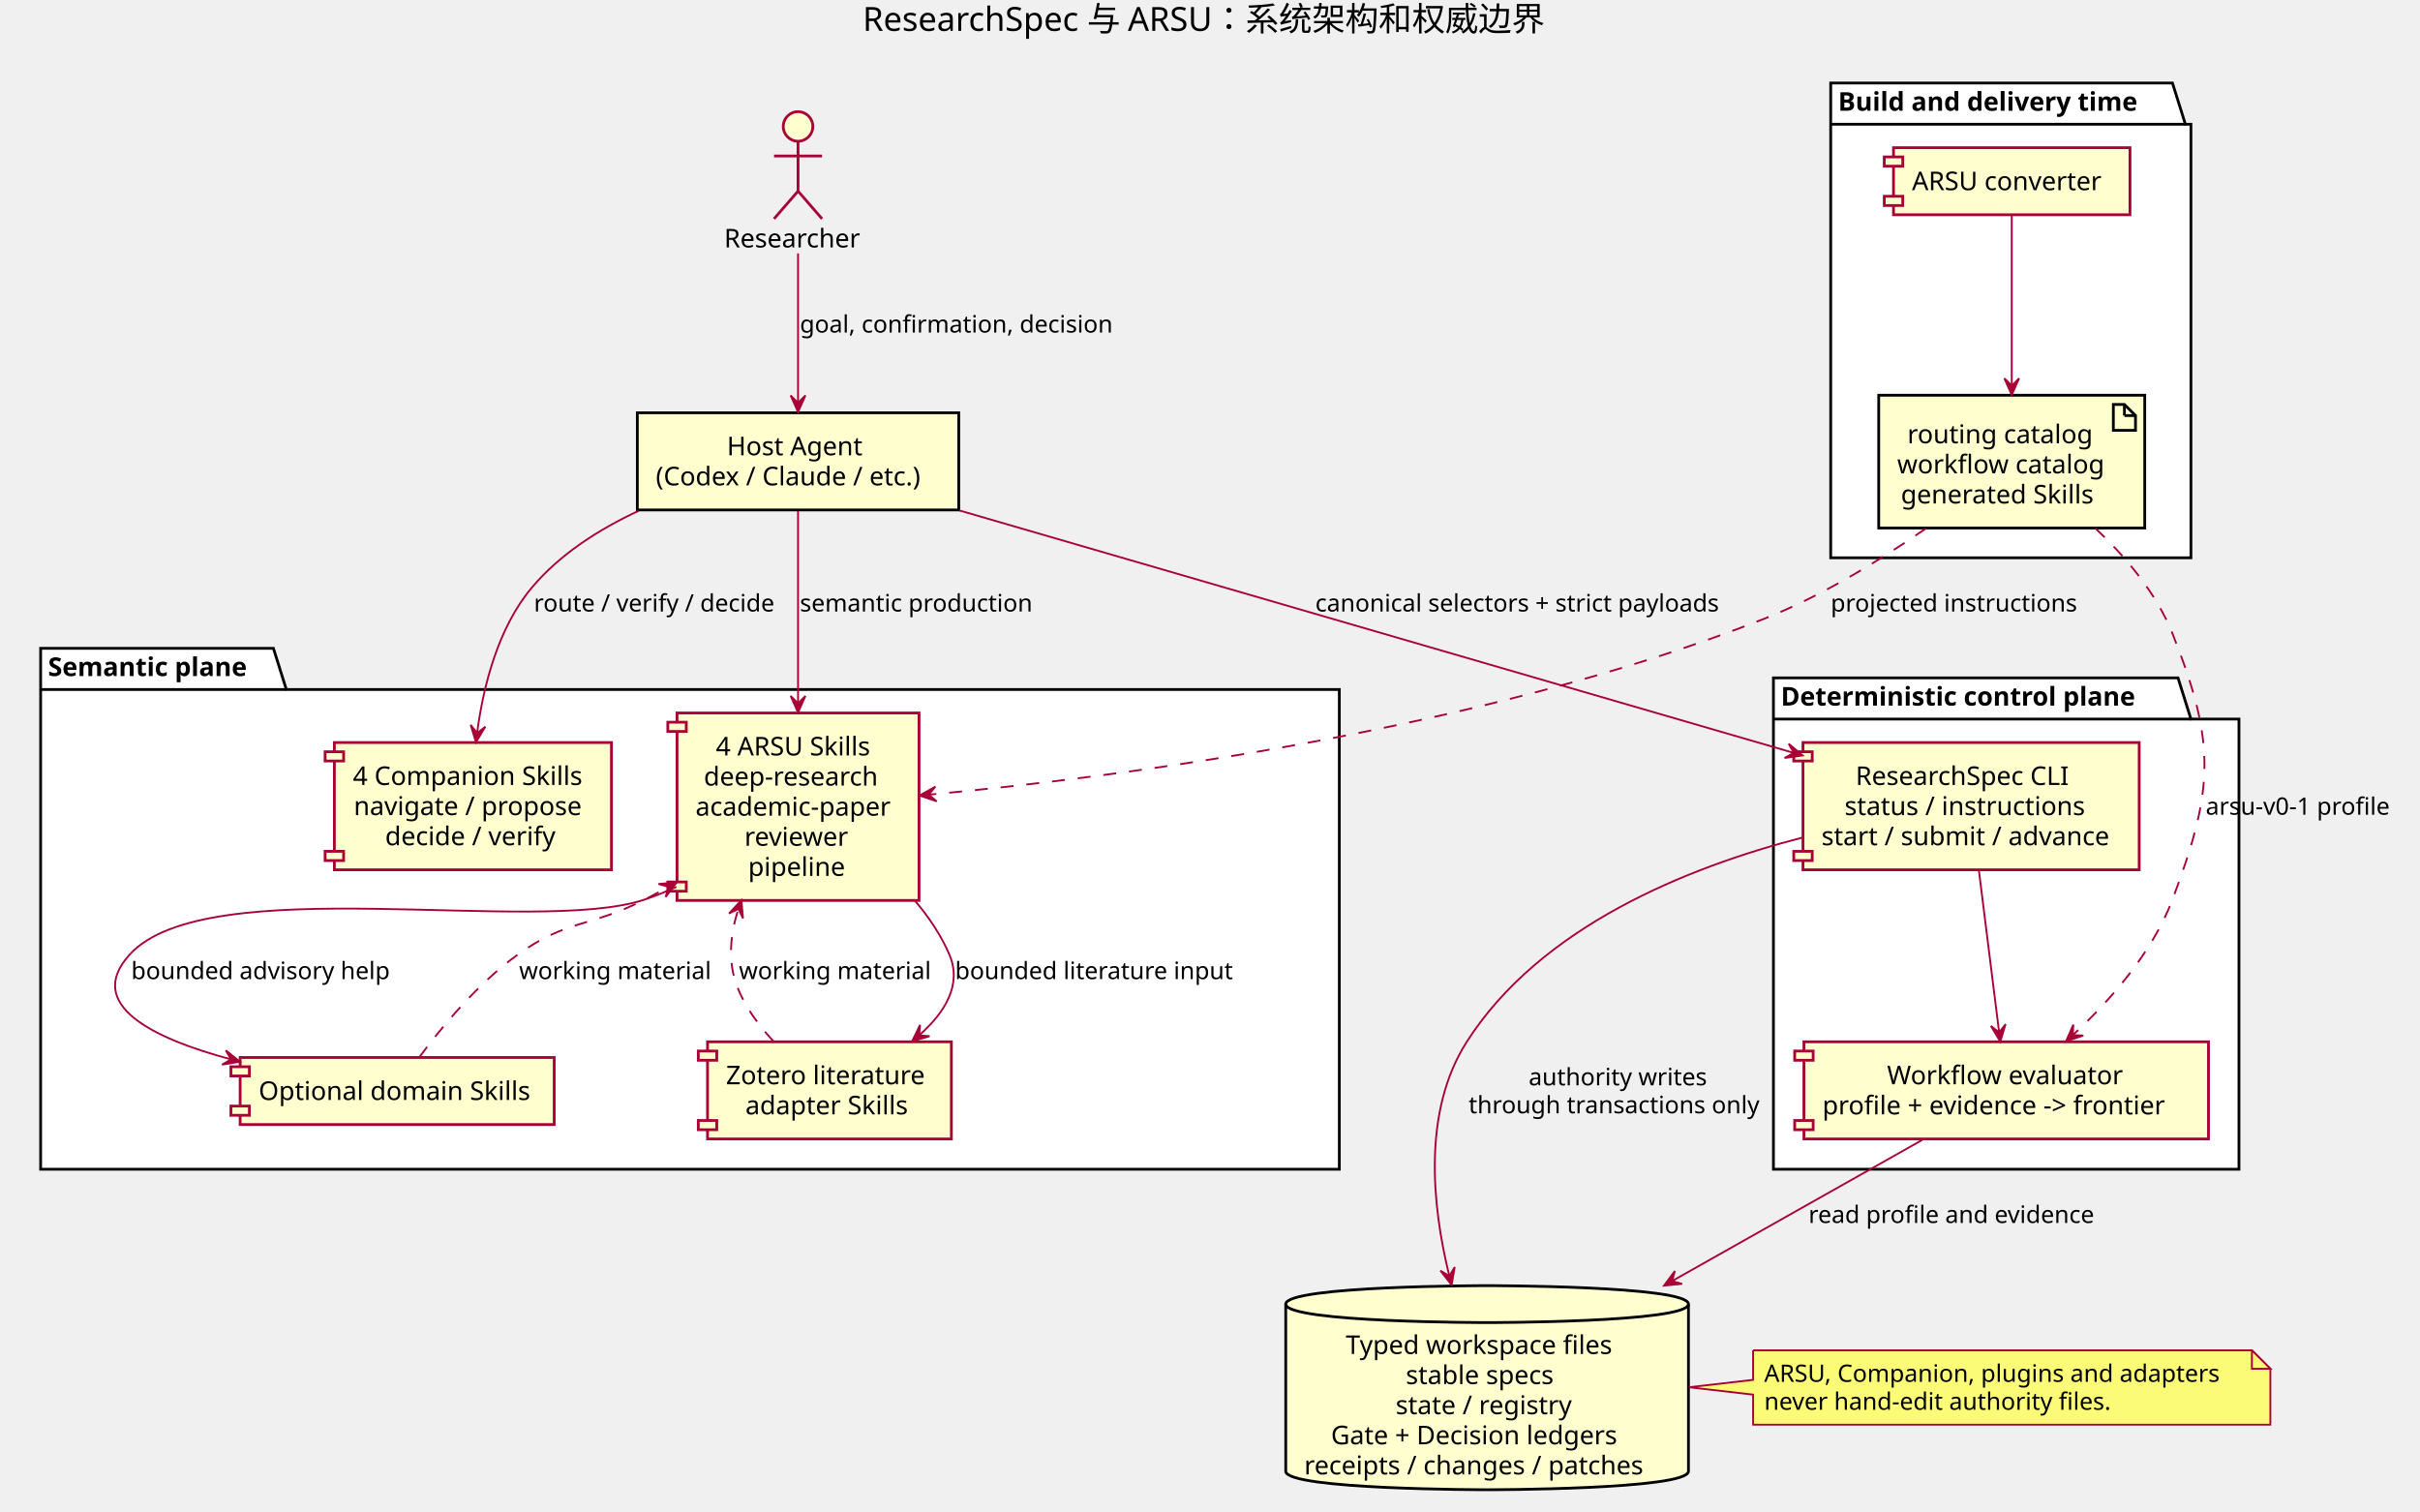
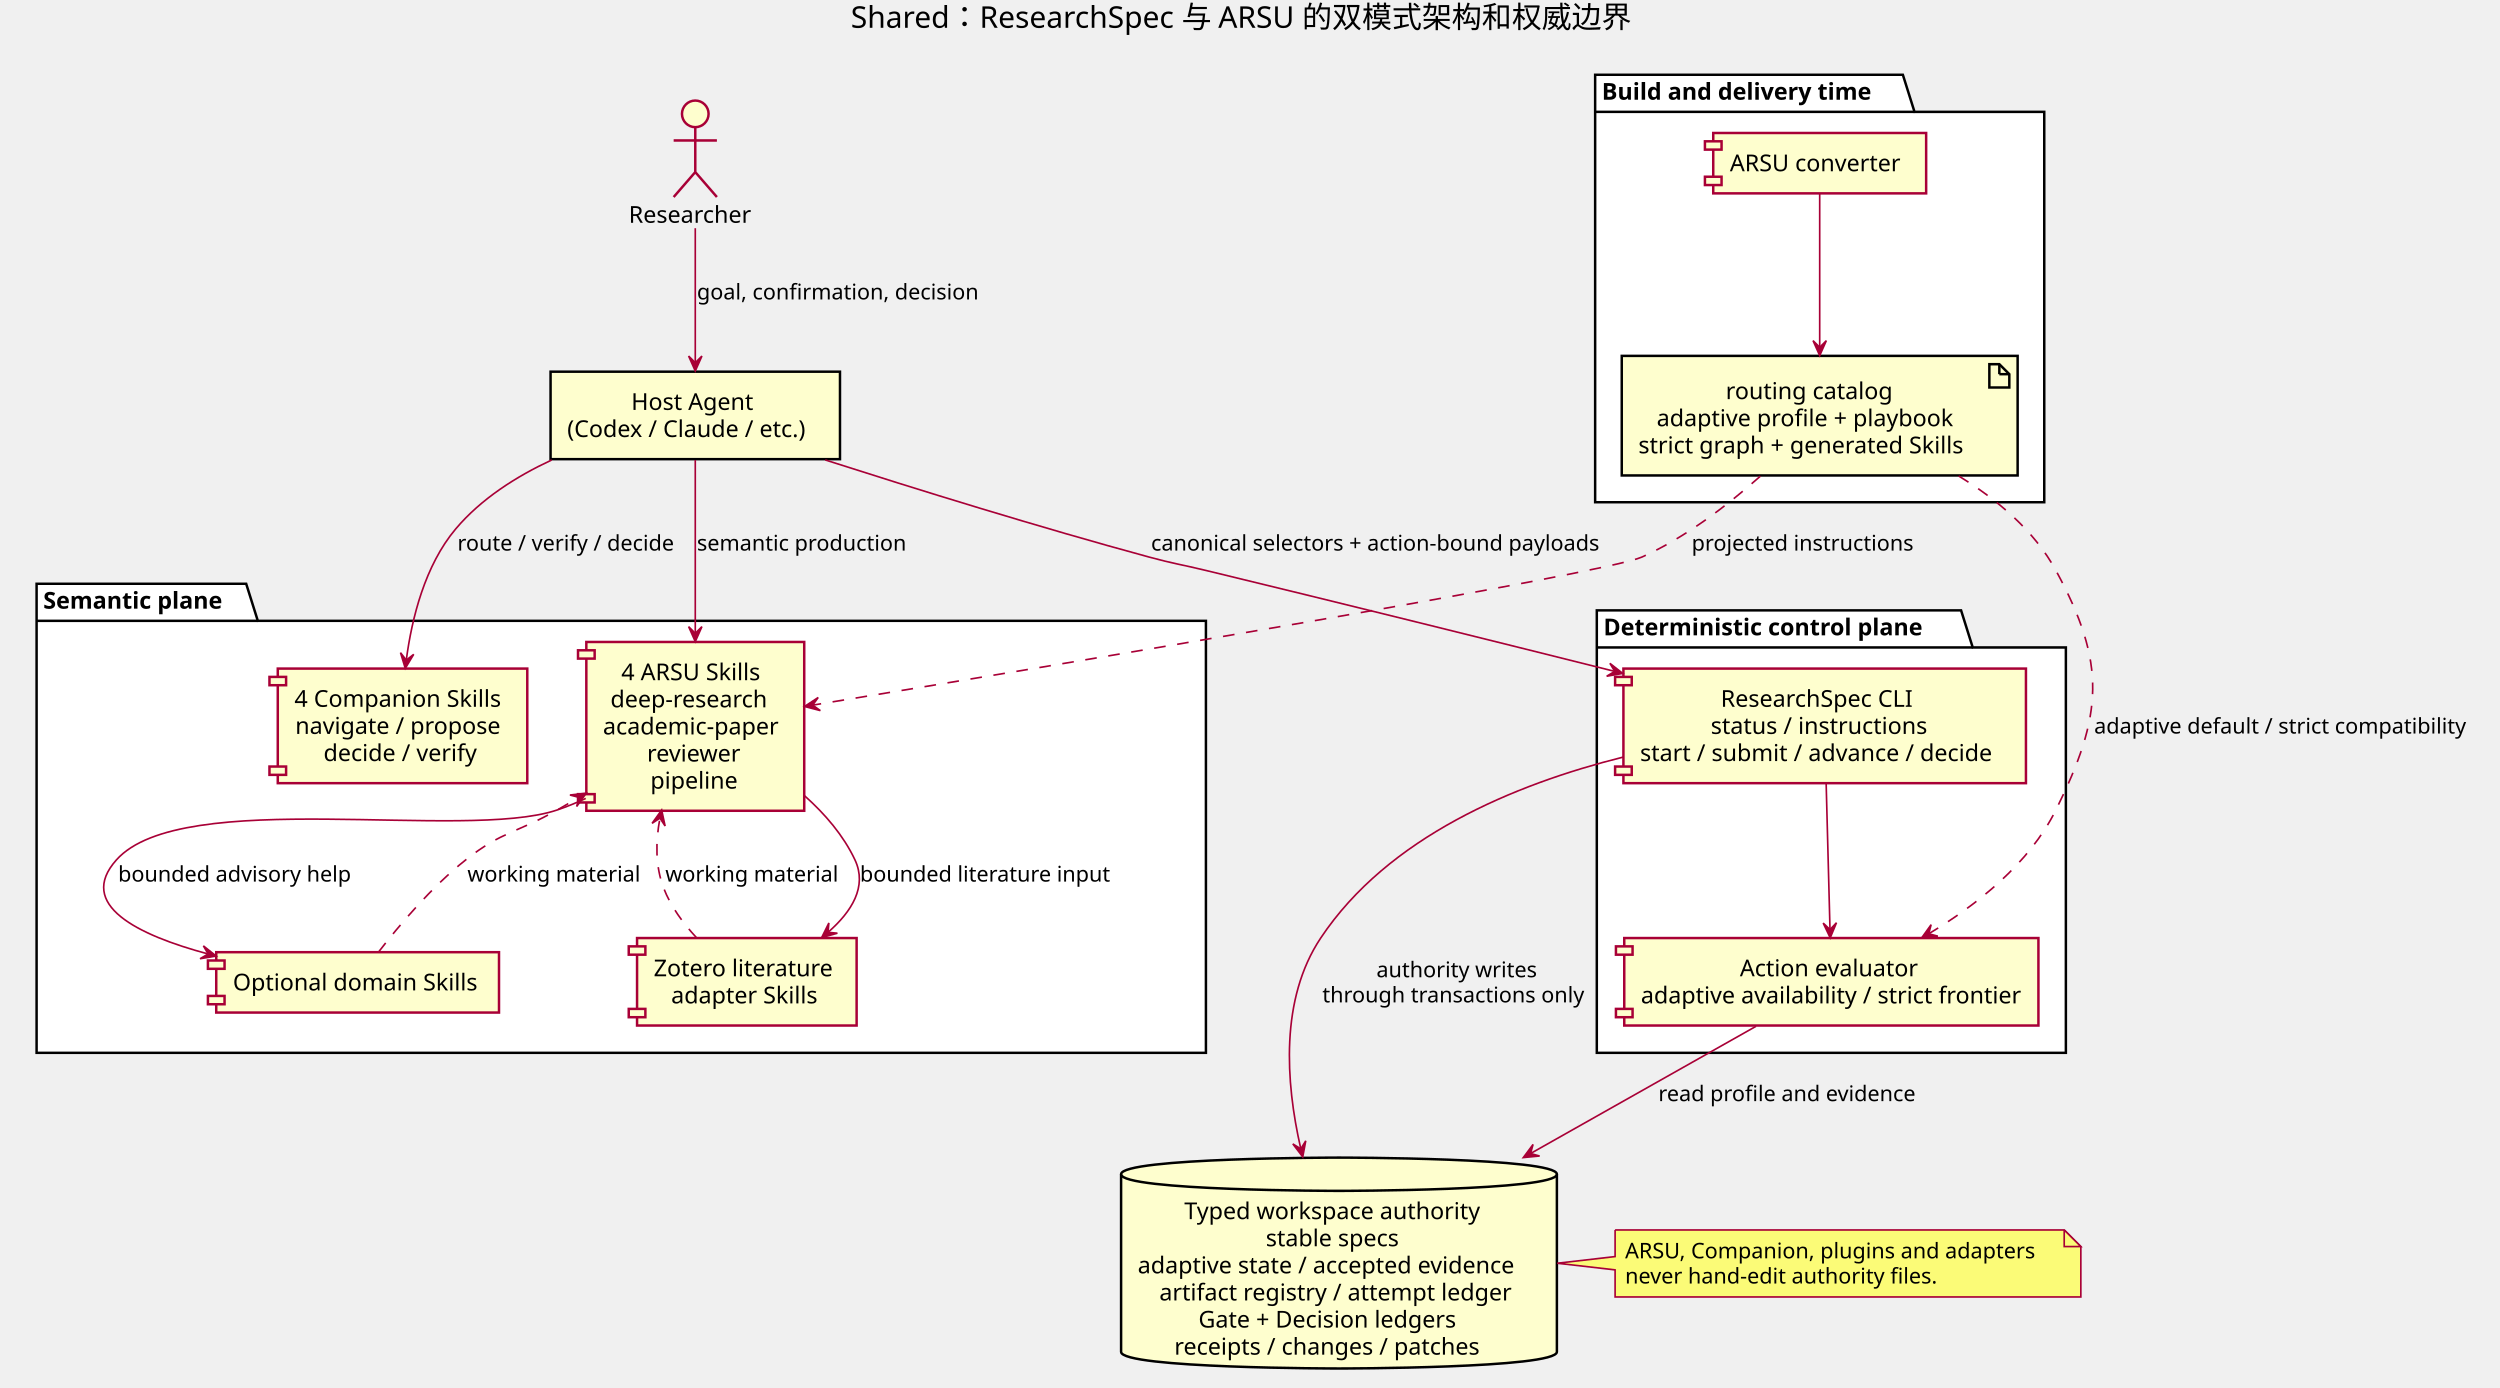
- <svg xmlns="http://www.w3.org/2000/svg" contentScriptType="application/ecmascript" contentStyleType="text/css" height="818px" preserveAspectRatio="none" style="width:1310px;height:818px;" version="1.1" viewBox="0 0 1310 818" width="1310px" zoomAndPan="magnify">
+ <svg xmlns="http://www.w3.org/2000/svg" contentScriptType="application/ecmascript" contentStyleType="text/css" height="834px" preserveAspectRatio="none" style="width:1503px;height:834px;" version="1.1" viewBox="0 0 1503 834" width="1503px" zoomAndPan="magnify">
  <defs />
  <g>
-     <text fill="#000000" font-family="sans-serif" font-size="18" lengthAdjust="spacingAndGlyphs" textLength="383" x="467" y="16.708">ResearchSpec 与 ARSU：系统架构和权威边界</text>
+     <text fill="#000000" font-family="sans-serif" font-size="18" lengthAdjust="spacingAndGlyphs" textLength="487" x="511.5" y="16.708">Shared：ResearchSpec 与 ARSU 的双模式架构和权威边界</text>
    <polygon fill="#FFFFFF" points="22,350.953,148,350.953,155,373.25,725,373.25,725,632.953,22,632.953,22,350.953" style="stroke: #000000; stroke-width: 1.5;" />
    <line style="stroke: #000000; stroke-width: 1.5;" x1="22" x2="155" y1="373.25" y2="373.25" />
    <text fill="#000000" font-family="sans-serif" font-size="14" font-weight="bold" lengthAdjust="spacingAndGlyphs" textLength="120" x="26" y="365.948">Semantic plane</text>
-     <polygon fill="#FFFFFF" points="960,366.953,1179,366.953,1186,389.25,1212,389.25,1212,632.953,960,632.953,960,366.953" style="stroke: #000000; stroke-width: 1.5;" />
+     <polygon fill="#FFFFFF" points="960,366.953,1179,366.953,1186,389.25,1242,389.25,1242,632.953,960,632.953,960,366.953" style="stroke: #000000; stroke-width: 1.5;" />
    <line style="stroke: #000000; stroke-width: 1.5;" x1="960" x2="1186" y1="389.25" y2="389.25" />
    <text fill="#000000" font-family="sans-serif" font-size="14" font-weight="bold" lengthAdjust="spacingAndGlyphs" textLength="213" x="964" y="381.948">Deterministic control plane</text>
-     <polygon fill="#FFFFFF" points="991,44.953,1176,44.953,1183,67.25,1186,67.25,1186,301.953,991,301.953,991,44.953" style="stroke: #000000; stroke-width: 1.5;" />
-     <line style="stroke: #000000; stroke-width: 1.5;" x1="991" x2="1183" y1="67.25" y2="67.25" />
-     <text fill="#000000" font-family="sans-serif" font-size="14" font-weight="bold" lengthAdjust="spacingAndGlyphs" textLength="179" x="995" y="59.948">Build and delivery time</text>
-     <rect fill="#FEFECE" height="101.484" style="stroke: #A80036; stroke-width: 1.5;" width="131" x="366.5" y="385.953" />
-     <rect fill="#FEFECE" height="5" style="stroke: #A80036; stroke-width: 1.5;" width="10" x="361.5" y="390.953" />
-     <rect fill="#FEFECE" height="5" style="stroke: #A80036; stroke-width: 1.5;" width="10" x="361.5" y="477.438" />
-     <text fill="#000000" font-family="sans-serif" font-size="14" lengthAdjust="spacingAndGlyphs" textLength="89" x="387.5" y="408.948">4 ARSU Skills</text>
-     <text fill="#000000" font-family="sans-serif" font-size="14" lengthAdjust="spacingAndGlyphs" textLength="102" x="381" y="425.245">deep-research</text>
-     <text fill="#000000" font-family="sans-serif" font-size="14" lengthAdjust="spacingAndGlyphs" textLength="111" x="376.5" y="441.542">academic-paper</text>
-     <text fill="#000000" font-family="sans-serif" font-size="14" lengthAdjust="spacingAndGlyphs" textLength="58" x="403" y="457.839">reviewer</text>
-     <text fill="#000000" font-family="sans-serif" font-size="14" lengthAdjust="spacingAndGlyphs" textLength="54" x="405" y="474.136">pipeline</text>
-     <rect fill="#FEFECE" height="68.891" style="stroke: #A80036; stroke-width: 1.5;" width="150" x="181" y="401.953" />
-     <rect fill="#FEFECE" height="5" style="stroke: #A80036; stroke-width: 1.5;" width="10" x="176" y="406.953" />
-     <rect fill="#FEFECE" height="5" style="stroke: #A80036; stroke-width: 1.5;" width="10" x="176" y="460.844" />
-     <text fill="#000000" font-family="sans-serif" font-size="14" lengthAdjust="spacingAndGlyphs" textLength="130" x="191" y="424.948">4 Companion Skills</text>
-     <text fill="#000000" font-family="sans-serif" font-size="14" lengthAdjust="spacingAndGlyphs" textLength="129" x="191.5" y="441.245">navigate / propose</text>
-     <text fill="#000000" font-family="sans-serif" font-size="14" lengthAdjust="spacingAndGlyphs" textLength="95" x="208.5" y="457.542">decide / verify</text>
+     <polygon fill="#FFFFFF" points="959,44.953,1144,44.953,1151,67.25,1229,67.25,1229,301.953,959,301.953,959,44.953" style="stroke: #000000; stroke-width: 1.5;" />
+     <line style="stroke: #000000; stroke-width: 1.5;" x1="959" x2="1151" y1="67.25" y2="67.25" />
+     <text fill="#000000" font-family="sans-serif" font-size="14" font-weight="bold" lengthAdjust="spacingAndGlyphs" textLength="179" x="963" y="59.948">Build and delivery time</text>
+     <rect fill="#FEFECE" height="101.484" style="stroke: #A80036; stroke-width: 1.5;" width="131" x="352.5" y="385.953" />
+     <rect fill="#FEFECE" height="5" style="stroke: #A80036; stroke-width: 1.5;" width="10" x="347.5" y="390.953" />
+     <rect fill="#FEFECE" height="5" style="stroke: #A80036; stroke-width: 1.5;" width="10" x="347.5" y="477.438" />
+     <text fill="#000000" font-family="sans-serif" font-size="14" lengthAdjust="spacingAndGlyphs" textLength="89" x="373.5" y="408.948">4 ARSU Skills</text>
+     <text fill="#000000" font-family="sans-serif" font-size="14" lengthAdjust="spacingAndGlyphs" textLength="102" x="367" y="425.245">deep-research</text>
+     <text fill="#000000" font-family="sans-serif" font-size="14" lengthAdjust="spacingAndGlyphs" textLength="111" x="362.5" y="441.542">academic-paper</text>
+     <text fill="#000000" font-family="sans-serif" font-size="14" lengthAdjust="spacingAndGlyphs" textLength="58" x="389" y="457.839">reviewer</text>
+     <text fill="#000000" font-family="sans-serif" font-size="14" lengthAdjust="spacingAndGlyphs" textLength="54" x="391" y="474.136">pipeline</text>
+     <rect fill="#FEFECE" height="68.891" style="stroke: #A80036; stroke-width: 1.5;" width="150" x="167" y="401.953" />
+     <rect fill="#FEFECE" height="5" style="stroke: #A80036; stroke-width: 1.5;" width="10" x="162" y="406.953" />
+     <rect fill="#FEFECE" height="5" style="stroke: #A80036; stroke-width: 1.5;" width="10" x="162" y="460.844" />
+     <text fill="#000000" font-family="sans-serif" font-size="14" lengthAdjust="spacingAndGlyphs" textLength="130" x="177" y="424.948">4 Companion Skills</text>
+     <text fill="#000000" font-family="sans-serif" font-size="14" lengthAdjust="spacingAndGlyphs" textLength="129" x="177.5" y="441.245">navigate / propose</text>
+     <text fill="#000000" font-family="sans-serif" font-size="14" lengthAdjust="spacingAndGlyphs" textLength="95" x="194.5" y="457.542">decide / verify</text>
    <rect fill="#FEFECE" height="36.297" style="stroke: #A80036; stroke-width: 1.5;" width="170" x="130" y="572.453" />
    <rect fill="#FEFECE" height="5" style="stroke: #A80036; stroke-width: 1.5;" width="10" x="125" y="577.453" />
    <rect fill="#FEFECE" height="5" style="stroke: #A80036; stroke-width: 1.5;" width="10" x="125" y="598.75" />
    <text fill="#000000" font-family="sans-serif" font-size="14" lengthAdjust="spacingAndGlyphs" textLength="150" x="140" y="595.448">Optional domain Skills</text>
    <rect fill="#FEFECE" height="52.594" style="stroke: #A80036; stroke-width: 1.5;" width="132" x="383" y="563.953" />
    <rect fill="#FEFECE" height="5" style="stroke: #A80036; stroke-width: 1.5;" width="10" x="378" y="568.953" />
    <rect fill="#FEFECE" height="5" style="stroke: #A80036; stroke-width: 1.5;" width="10" x="378" y="606.547" />
    <text fill="#000000" font-family="sans-serif" font-size="14" lengthAdjust="spacingAndGlyphs" textLength="112" x="393" y="586.948">Zotero literature</text>
    <text fill="#000000" font-family="sans-serif" font-size="14" lengthAdjust="spacingAndGlyphs" textLength="91" x="403.5" y="603.245">adapter Skills</text>
-     <rect fill="#FEFECE" height="68.891" style="stroke: #A80036; stroke-width: 1.5;" width="182" x="976" y="401.953" />
+     <rect fill="#FEFECE" height="68.891" style="stroke: #A80036; stroke-width: 1.5;" width="242" x="976" y="401.953" />
    <rect fill="#FEFECE" height="5" style="stroke: #A80036; stroke-width: 1.5;" width="10" x="971" y="406.953" />
    <rect fill="#FEFECE" height="5" style="stroke: #A80036; stroke-width: 1.5;" width="10" x="971" y="460.844" />
-     <text fill="#000000" font-family="sans-serif" font-size="14" lengthAdjust="spacingAndGlyphs" textLength="125" x="1004.5" y="424.948">ResearchSpec CLI</text>
-     <text fill="#000000" font-family="sans-serif" font-size="14" lengthAdjust="spacingAndGlyphs" textLength="137" x="998.5" y="441.245">status / instructions</text>
-     <text fill="#000000" font-family="sans-serif" font-size="14" lengthAdjust="spacingAndGlyphs" textLength="162" x="986" y="457.542">start / submit / advance</text>
-     <rect fill="#FEFECE" height="52.594" style="stroke: #A80036; stroke-width: 1.5;" width="219" x="976.5" y="563.953" />
+     <text fill="#000000" font-family="sans-serif" font-size="14" lengthAdjust="spacingAndGlyphs" textLength="125" x="1034.5" y="424.948">ResearchSpec CLI</text>
+     <text fill="#000000" font-family="sans-serif" font-size="14" lengthAdjust="spacingAndGlyphs" textLength="137" x="1028.5" y="441.245">status / instructions</text>
+     <text fill="#000000" font-family="sans-serif" font-size="14" lengthAdjust="spacingAndGlyphs" textLength="222" x="986" y="457.542">start / submit / advance / decide</text>
+     <rect fill="#FEFECE" height="52.594" style="stroke: #A80036; stroke-width: 1.5;" width="249" x="976.5" y="563.953" />
    <rect fill="#FEFECE" height="5" style="stroke: #A80036; stroke-width: 1.5;" width="10" x="971.5" y="568.953" />
    <rect fill="#FEFECE" height="5" style="stroke: #A80036; stroke-width: 1.5;" width="10" x="971.5" y="606.547" />
-     <text fill="#000000" font-family="sans-serif" font-size="14" lengthAdjust="spacingAndGlyphs" textLength="129" x="1021.5" y="586.948">Workflow evaluator</text>
-     <text fill="#000000" font-family="sans-serif" font-size="14" lengthAdjust="spacingAndGlyphs" textLength="199" x="986.5" y="603.245">profile + evidence -&gt; frontier</text>
-     <rect fill="#FEFECE" height="36.297" style="stroke: #A80036; stroke-width: 1.5;" width="128" x="1025" y="79.953" />
-     <rect fill="#FEFECE" height="5" style="stroke: #A80036; stroke-width: 1.5;" width="10" x="1020" y="84.953" />
-     <rect fill="#FEFECE" height="5" style="stroke: #A80036; stroke-width: 1.5;" width="10" x="1020" y="106.25" />
-     <text fill="#000000" font-family="sans-serif" font-size="14" lengthAdjust="spacingAndGlyphs" textLength="108" x="1035" y="102.948">ARSU converter</text>
-     <rect fill="#FEFECE" height="71.891" style="stroke: #000000; stroke-width: 1.5;" width="144" x="1017" y="213.953" />
-     <polygon fill="#FEFECE" points="1144,218.953,1144,232.953,1156,232.953,1156,224.953,1150,218.953,1144,218.953" style="stroke: #000000; stroke-width: 1.5;" />
-     <line style="stroke: #000000; stroke-width: 1.5;" x1="1150" x2="1150" y1="218.953" y2="224.953" />
-     <line style="stroke: #000000; stroke-width: 1.5;" x1="1156" x2="1150" y1="224.953" y2="224.953" />
-     <text fill="#000000" font-family="sans-serif" font-size="14" lengthAdjust="spacingAndGlyphs" textLength="103" x="1032.5" y="239.948">routing catalog</text>
-     <text fill="#000000" font-family="sans-serif" font-size="14" lengthAdjust="spacingAndGlyphs" textLength="114" x="1027" y="256.245">workflow catalog</text>
-     <text fill="#000000" font-family="sans-serif" font-size="14" lengthAdjust="spacingAndGlyphs" textLength="110" x="1029" y="272.542">generated Skills</text>
-     <ellipse cx="432" cy="68.453" fill="#FEFECE" rx="8" ry="8" style="stroke: #A80036; stroke-width: 1.5;" />
-     <path d="M432,76.453 L432,103.453 M419,84.453 L445,84.453 M432,103.453 L419,118.453 M432,103.453 L445,118.453 " fill="none" style="stroke: #A80036; stroke-width: 1.5;" />
-     <text fill="#000000" font-family="sans-serif" font-size="14" lengthAdjust="spacingAndGlyphs" textLength="80" x="392" y="133.948">Researcher</text>
-     <rect fill="#FEFECE" height="52.594" style="stroke: #000000; stroke-width: 1.5;" width="174" x="345" y="223.453" />
-     <text fill="#000000" font-family="sans-serif" font-size="14" lengthAdjust="spacingAndGlyphs" textLength="77" x="393.5" y="246.448">Host Agent</text>
-     <text fill="#000000" font-family="sans-serif" font-size="14" lengthAdjust="spacingAndGlyphs" textLength="154" x="355" y="262.745">(Codex / Claude / etc.)</text>
-     <path d="M696,705.953 C696,695.953 805,695.953 805,695.953 C805,695.953 914,695.953 914,705.953 L914,796.438 C914,806.438 805,806.438 805,806.438 C805,806.438 696,806.438 696,796.438 L696,705.953 " fill="#FEFECE" style="stroke: #000000; stroke-width: 1.5;" />
-     <path d="M696,705.953 C696,715.953 805,715.953 805,715.953 C805,715.953 914,715.953 914,705.953 " fill="none" style="stroke: #000000; stroke-width: 1.5;" />
-     <text fill="#000000" font-family="sans-serif" font-size="14" lengthAdjust="spacingAndGlyphs" textLength="153" x="728.5" y="732.948">Typed workspace files</text>
+     <text fill="#000000" font-family="sans-serif" font-size="14" lengthAdjust="spacingAndGlyphs" textLength="110" x="1046" y="586.948">Action evaluator</text>
+     <text fill="#000000" font-family="sans-serif" font-size="14" lengthAdjust="spacingAndGlyphs" textLength="229" x="986.5" y="603.245">adaptive availability / strict frontier</text>
+     <rect fill="#FEFECE" height="36.297" style="stroke: #A80036; stroke-width: 1.5;" width="128" x="1030" y="79.953" />
+     <rect fill="#FEFECE" height="5" style="stroke: #A80036; stroke-width: 1.5;" width="10" x="1025" y="84.953" />
+     <rect fill="#FEFECE" height="5" style="stroke: #A80036; stroke-width: 1.5;" width="10" x="1025" y="106.25" />
+     <text fill="#000000" font-family="sans-serif" font-size="14" lengthAdjust="spacingAndGlyphs" textLength="108" x="1040" y="102.948">ARSU converter</text>
+     <rect fill="#FEFECE" height="71.891" style="stroke: #000000; stroke-width: 1.5;" width="238" x="975" y="213.953" />
+     <polygon fill="#FEFECE" points="1196,218.953,1196,232.953,1208,232.953,1208,224.953,1202,218.953,1196,218.953" style="stroke: #000000; stroke-width: 1.5;" />
+     <line style="stroke: #000000; stroke-width: 1.5;" x1="1202" x2="1202" y1="218.953" y2="224.953" />
+     <line style="stroke: #000000; stroke-width: 1.5;" x1="1208" x2="1202" y1="224.953" y2="224.953" />
+     <text fill="#000000" font-family="sans-serif" font-size="14" lengthAdjust="spacingAndGlyphs" textLength="103" x="1037.5" y="239.948">routing catalog</text>
+     <text fill="#000000" font-family="sans-serif" font-size="14" lengthAdjust="spacingAndGlyphs" textLength="186" x="996" y="256.245">adaptive profile + playbook</text>
+     <text fill="#000000" font-family="sans-serif" font-size="14" lengthAdjust="spacingAndGlyphs" textLength="208" x="985" y="272.542">strict graph + generated Skills</text>
+     <ellipse cx="418" cy="68.453" fill="#FEFECE" rx="8" ry="8" style="stroke: #A80036; stroke-width: 1.5;" />
+     <path d="M418,76.453 L418,103.453 M405,84.453 L431,84.453 M418,103.453 L405,118.453 M418,103.453 L431,118.453 " fill="none" style="stroke: #A80036; stroke-width: 1.5;" />
+     <text fill="#000000" font-family="sans-serif" font-size="14" lengthAdjust="spacingAndGlyphs" textLength="80" x="378" y="133.948">Researcher</text>
+     <rect fill="#FEFECE" height="52.594" style="stroke: #000000; stroke-width: 1.5;" width="174" x="331" y="223.453" />
+     <text fill="#000000" font-family="sans-serif" font-size="14" lengthAdjust="spacingAndGlyphs" textLength="77" x="379.5" y="246.448">Host Agent</text>
+     <text fill="#000000" font-family="sans-serif" font-size="14" lengthAdjust="spacingAndGlyphs" textLength="154" x="341" y="262.745">(Codex / Claude / etc.)</text>
+     <path d="M674,705.953 C674,695.953 805,695.953 805,695.953 C805,695.953 936,695.953 936,705.953 L936,812.734 C936,822.734 805,822.734 805,822.734 C805,822.734 674,822.734 674,812.734 L674,705.953 " fill="#FEFECE" style="stroke: #000000; stroke-width: 1.5;" />
+     <path d="M674,705.953 C674,715.953 805,715.953 805,715.953 C805,715.953 936,715.953 936,705.953 " fill="none" style="stroke: #000000; stroke-width: 1.5;" />
+     <text fill="#000000" font-family="sans-serif" font-size="14" lengthAdjust="spacingAndGlyphs" textLength="186" x="712" y="732.948">Typed workspace authority</text>
    <text fill="#000000" font-family="sans-serif" font-size="14" lengthAdjust="spacingAndGlyphs" textLength="88" x="761" y="749.245">stable specs</text>
-     <text fill="#000000" font-family="sans-serif" font-size="14" lengthAdjust="spacingAndGlyphs" textLength="99" x="755.5" y="765.542">state / registry</text>
-     <text fill="#000000" font-family="sans-serif" font-size="14" lengthAdjust="spacingAndGlyphs" textLength="169" x="720.5" y="781.839">Gate + Decision ledgers</text>
-     <text fill="#000000" font-family="sans-serif" font-size="14" lengthAdjust="spacingAndGlyphs" textLength="198" x="706" y="798.136">receipts / changes / patches</text>
-     <path d="M949,730.953 L949,746.953 L914.27,750.953 L949,754.953 L949,771.219 A0,0 0 0 0 949,771.219 L1229,771.219 A0,0 0 0 0 1229,771.219 L1229,740.953 L1219,730.953 L949,730.953 A0,0 0 0 0 949,730.953 " fill="#FBFB77" style="stroke: #A80036; stroke-width: 1.0;" />
-     <path d="M1219,730.953 L1219,740.953 L1229,740.953 L1219,730.953 " fill="#FBFB77" style="stroke: #A80036; stroke-width: 1.0;" />
-     <text fill="#000000" font-family="sans-serif" font-size="13" lengthAdjust="spacingAndGlyphs" textLength="259" x="955" y="748.02">ARSU, Companion, plugins and adapters</text>
-     <text fill="#000000" font-family="sans-serif" font-size="13" lengthAdjust="spacingAndGlyphs" textLength="195" x="955" y="763.153">never hand-edit authority files.</text>
-     <path d="M432,137.193 C432,162.213 432,194.473 432,217.903 " fill="none" id="User-&gt;Host" style="stroke: #A80036; stroke-width: 1.0;" />
-     <polygon fill="#A80036" points="432,223.053,436,214.053,432,218.053,428,214.053,432,223.053" style="stroke: #A80036; stroke-width: 1.0;" />
-     <text fill="#000000" font-family="sans-serif" font-size="13" lengthAdjust="spacingAndGlyphs" textLength="175" x="433" y="180.02">goal, confirmation, decision</text>
-     <path d="M345.68,276.543 C324.31,286.473 303.2,299.933 288,317.953 C269.49,339.903 261.61,371.643 258.29,396.603 " fill="none" id="Host-&gt;Companion" style="stroke: #A80036; stroke-width: 1.0;" />
-     <polygon fill="#A80036" points="257.65,401.823,262.726,393.383,258.265,396.861,254.787,392.399,257.65,401.823" style="stroke: #A80036; stroke-width: 1.0;" />
-     <text fill="#000000" font-family="sans-serif" font-size="13" lengthAdjust="spacingAndGlyphs" textLength="134" x="289" y="331.02">route / verify / decide</text>
-     <path d="M432,276.603 C432,303.413 432,346.273 432,380.723 " fill="none" id="Host-&gt;ARSU" style="stroke: #A80036; stroke-width: 1.0;" />
-     <polygon fill="#A80036" points="432,385.733,436,376.733,432,380.733,428,376.733,432,385.733" style="stroke: #A80036; stroke-width: 1.0;" />
-     <text fill="#000000" font-family="sans-serif" font-size="13" lengthAdjust="spacingAndGlyphs" textLength="131" x="433" y="331.02">semantic production</text>
-     <path d="M366.15,480.053 C360.49,482.683 354.73,485.043 349,486.953 C289.86,506.713 111.67,470.563 70,516.953 C45.82,543.873 82.49,562.033 124.99,573.453 " fill="none" id="ARSU-&gt;Plugin" style="stroke: #A80036; stroke-width: 1.0;" />
-     <polygon fill="#A80036" points="129.92,574.743,122.231,568.589,125.084,573.473,120.199,576.327,129.92,574.743" style="stroke: #A80036; stroke-width: 1.0;" />
+     <text fill="#000000" font-family="sans-serif" font-size="14" lengthAdjust="spacingAndGlyphs" textLength="242" x="684" y="765.542">adaptive state / accepted evidence</text>
+     <text fill="#000000" font-family="sans-serif" font-size="14" lengthAdjust="spacingAndGlyphs" textLength="216" x="697" y="781.839">artifact registry / attempt ledger</text>
+     <text fill="#000000" font-family="sans-serif" font-size="14" lengthAdjust="spacingAndGlyphs" textLength="169" x="720.5" y="798.136">Gate + Decision ledgers</text>
+     <text fill="#000000" font-family="sans-serif" font-size="14" lengthAdjust="spacingAndGlyphs" textLength="198" x="706" y="814.433">receipts / changes / patches</text>
+     <path d="M971,739.453 L971,755.453 L936.19,759.453 L971,763.453 L971,779.719 A0,0 0 0 0 971,779.719 L1251,779.719 A0,0 0 0 0 1251,779.719 L1251,749.453 L1241,739.453 L971,739.453 A0,0 0 0 0 971,739.453 " fill="#FBFB77" style="stroke: #A80036; stroke-width: 1.0;" />
+     <path d="M1241,739.453 L1241,749.453 L1251,749.453 L1241,739.453 " fill="#FBFB77" style="stroke: #A80036; stroke-width: 1.0;" />
+     <text fill="#000000" font-family="sans-serif" font-size="13" lengthAdjust="spacingAndGlyphs" textLength="259" x="977" y="756.52">ARSU, Companion, plugins and adapters</text>
+     <text fill="#000000" font-family="sans-serif" font-size="13" lengthAdjust="spacingAndGlyphs" textLength="195" x="977" y="771.653">never hand-edit authority files.</text>
+     <path d="M418,137.193 C418,162.213 418,194.473 418,217.903 " fill="none" id="User-&gt;Host" style="stroke: #A80036; stroke-width: 1.0;" />
+     <polygon fill="#A80036" points="418,223.053,422,214.053,418,218.053,414,214.053,418,223.053" style="stroke: #A80036; stroke-width: 1.0;" />
+     <text fill="#000000" font-family="sans-serif" font-size="13" lengthAdjust="spacingAndGlyphs" textLength="175" x="419" y="180.02">goal, confirmation, decision</text>
+     <path d="M331.68,276.543 C310.31,286.473 289.2,299.933 274,317.953 C255.49,339.903 247.61,371.643 244.29,396.603 " fill="none" id="Host-&gt;Companion" style="stroke: #A80036; stroke-width: 1.0;" />
+     <polygon fill="#A80036" points="243.65,401.823,248.726,393.383,244.265,396.861,240.787,392.399,243.65,401.823" style="stroke: #A80036; stroke-width: 1.0;" />
+     <text fill="#000000" font-family="sans-serif" font-size="13" lengthAdjust="spacingAndGlyphs" textLength="134" x="275" y="331.02">route / verify / decide</text>
+     <path d="M418,276.603 C418,303.413 418,346.273 418,380.723 " fill="none" id="Host-&gt;ARSU" style="stroke: #A80036; stroke-width: 1.0;" />
+     <polygon fill="#A80036" points="418,385.733,422,376.733,418,380.733,414,376.733,418,385.733" style="stroke: #A80036; stroke-width: 1.0;" />
+     <text fill="#000000" font-family="sans-serif" font-size="13" lengthAdjust="spacingAndGlyphs" textLength="131" x="419" y="331.02">semantic production</text>
+     <path d="M352.14,480.013 C346.48,482.653 340.72,485.023 335,486.953 C278.84,505.893 109.48,472.753 70,516.953 C45.9,543.933 82.56,562.103 125.04,573.503 " fill="none" id="ARSU-&gt;Plugin" style="stroke: #A80036; stroke-width: 1.0;" />
+     <polygon fill="#A80036" points="129.98,574.783,122.274,568.65,125.14,573.527,120.264,576.394,129.98,574.783" style="stroke: #A80036; stroke-width: 1.0;" />
    <text fill="#000000" font-family="sans-serif" font-size="13" lengthAdjust="spacingAndGlyphs" textLength="144" x="71" y="530.02">bounded advisory help</text>
-     <path d="M226.99,572.283 C238.91,556.233 258.48,532.483 280,516.953 C307.12,497.383 319.25,502.213 349,486.953 C353.17,484.813 357.41,482.553 361.67,480.223 " fill="none" id="Plugin-&gt;ARSU" style="stroke: #A80036; stroke-width: 1.0; stroke-dasharray: 7.0,7.0;" />
-     <polygon fill="#A80036" points="366.28,477.673,356.468,478.523,361.903,480.09,360.336,485.526,366.28,477.673" style="stroke: #A80036; stroke-width: 1.0;" />
+     <path d="M227.54,572.403 C239.71,556.663 259.32,533.323 280,516.953 C301.83,499.673 310.82,500.753 335,486.953 C339.26,484.523 343.63,482.003 348.03,479.433 " fill="none" id="Plugin-&gt;ARSU" style="stroke: #A80036; stroke-width: 1.0; stroke-dasharray: 7.0,7.0;" />
+     <polygon fill="#A80036" points="352.44,476.863,342.653,477.963,348.126,479.391,346.698,484.865,352.44,476.863" style="stroke: #A80036; stroke-width: 1.0;" />
    <text fill="#000000" font-family="sans-serif" font-size="13" lengthAdjust="spacingAndGlyphs" textLength="105" x="281" y="530.02">working material</text>
-     <path d="M494.84,487.093 C502.63,496.153 509.44,506.183 514,516.953 C520.87,533.173 511.37,548.203 497.7,560.323 " fill="none" id="ARSU-&gt;Zotero" style="stroke: #A80036; stroke-width: 1.0;" />
-     <polygon fill="#A80036" points="493.75,563.663,503.21,560.922,497.573,560.441,498.055,554.805,493.75,563.663" style="stroke: #A80036; stroke-width: 1.0;" />
+     <path d="M483.75,478.453 C495.99,489.363 507.09,502.263 514,516.953 C521.56,533.033 511.95,548.133 498,560.343 " fill="none" id="ARSU-&gt;Zotero" style="stroke: #A80036; stroke-width: 1.0;" />
+     <polygon fill="#A80036" points="493.96,563.713,503.436,561.028,497.802,560.514,498.317,554.88,493.96,563.713" style="stroke: #A80036; stroke-width: 1.0;" />
    <text fill="#000000" font-family="sans-serif" font-size="13" lengthAdjust="spacingAndGlyphs" textLength="154" x="517" y="530.02">bounded literature input</text>
-     <path d="M418.73,563.733 C410.77,555.163 403.23,544.973 399,533.953 C393.86,520.553 395.28,505.973 399.62,492.293 " fill="none" id="Zotero-&gt;ARSU" style="stroke: #A80036; stroke-width: 1.0; stroke-dasharray: 7.0,7.0;" />
-     <polygon fill="#A80036" points="401.35,487.293,394.637,494.5,399.722,492.021,402.201,497.105,401.35,487.293" style="stroke: #A80036; stroke-width: 1.0;" />
+     <path d="M418.73,563.733 C410.77,555.163 403.23,544.973 399,533.953 C393.93,520.753 394.13,505.993 396.72,492.063 " fill="none" id="Zotero-&gt;ARSU" style="stroke: #A80036; stroke-width: 1.0; stroke-dasharray: 7.0,7.0;" />
+     <polygon fill="#A80036" points="397.78,486.973,392.034,494.972,396.764,491.869,399.867,496.598,397.78,486.973" style="stroke: #A80036; stroke-width: 1.0;" />
    <text fill="#000000" font-family="sans-serif" font-size="13" lengthAdjust="spacingAndGlyphs" textLength="105" x="400" y="530.02">working material</text>
-     <path d="M519.29,276.313 C637.57,310.683 848.02,371.833 970.75,407.493 " fill="none" id="Host-&gt;CLI" style="stroke: #A80036; stroke-width: 1.0;" />
-     <polygon fill="#A80036" points="975.81,408.953,968.273,402.614,971.006,407.566,966.054,410.3,975.81,408.953" style="stroke: #A80036; stroke-width: 1.0;" />
-     <text fill="#000000" font-family="sans-serif" font-size="13" lengthAdjust="spacingAndGlyphs" textLength="234" x="712" y="331.02">canonical selectors + strict payloads</text>
-     <path d="M1071.22,471.183 C1074.48,497.313 1078.97,533.223 1082.14,558.593 " fill="none" id="CLI-&gt;Eval" style="stroke: #A80036; stroke-width: 1.0;" />
-     <polygon fill="#A80036" points="1082.8,563.843,1085.663,554.419,1082.185,558.881,1077.724,555.403,1082.8,563.843" style="stroke: #A80036; stroke-width: 1.0;" />
-     <path d="M1040.54,617.093 C1004.05,637.673 951.46,667.343 905.22,693.423 " fill="none" id="Eval-&gt;Files" style="stroke: #A80036; stroke-width: 1.0;" />
-     <polygon fill="#A80036" points="900.77,695.933,910.574,694.996,905.125,693.477,906.644,688.028,900.77,695.933" style="stroke: #A80036; stroke-width: 1.0;" />
-     <text fill="#000000" font-family="sans-serif" font-size="13" lengthAdjust="spacingAndGlyphs" textLength="161" x="979" y="662.02">read profile and evidence</text>
-     <path d="M975.89,453.353 C913,469.583 833.79,501.663 794,563.953 C770.25,601.133 774.93,651.483 784.48,690.423 " fill="none" id="CLI-&gt;Files" style="stroke: #A80036; stroke-width: 1.0;" />
-     <polygon fill="#A80036" points="785.8,695.593,787.464,685.886,784.571,690.747,779.71,687.853,785.8,695.593" style="stroke: #A80036; stroke-width: 1.0;" />
+     <path d="M496.14,276.533 C550.51,293.953 624.83,317.013 691,334.953 C705.98,339.013 709.91,339.303 725,342.953 C806.8,362.743 898.57,385.553 970.49,403.573 " fill="none" id="Host-&gt;CLI" style="stroke: #A80036; stroke-width: 1.0;" />
+     <polygon fill="#A80036" points="975.63,404.863,967.873,398.794,970.78,403.647,965.927,406.554,975.63,404.863" style="stroke: #A80036; stroke-width: 1.0;" />
+     <text fill="#000000" font-family="sans-serif" font-size="13" lengthAdjust="spacingAndGlyphs" textLength="286" x="692" y="331.02">canonical selectors + action-bound payloads</text>
+     <path d="M1097.89,471.183 C1098.58,497.313 1099.52,533.223 1100.19,558.593 " fill="none" id="CLI-&gt;Eval" style="stroke: #A80036; stroke-width: 1.0;" />
+     <polygon fill="#A80036" points="1100.33,563.843,1104.097,554.743,1100.201,558.845,1096.1,554.949,1100.33,563.843" style="stroke: #A80036; stroke-width: 1.0;" />
+     <path d="M1055.72,617.003 C1019.72,637.313 967.7,666.653 920.38,693.363 " fill="none" id="Eval-&gt;Files" style="stroke: #A80036; stroke-width: 1.0;" />
+     <polygon fill="#A80036" points="915.81,695.933,925.614,694.996,920.165,693.477,921.684,688.028,915.81,695.933" style="stroke: #A80036; stroke-width: 1.0;" />
+     <text fill="#000000" font-family="sans-serif" font-size="13" lengthAdjust="spacingAndGlyphs" textLength="161" x="997" y="662.02">read profile and evidence</text>
+     <path d="M975.84,455.163 C910.2,471.603 834.45,503.223 794,563.953 C769.59,600.593 772.85,650.253 781.95,690.223 " fill="none" id="CLI-&gt;Files" style="stroke: #A80036; stroke-width: 1.0;" />
+     <polygon fill="#A80036" points="783.21,695.543,785.022,685.862,782.054,690.678,777.238,687.711,783.21,695.543" style="stroke: #A80036; stroke-width: 1.0;" />
    <text fill="#000000" font-family="sans-serif" font-size="13" lengthAdjust="spacingAndGlyphs" textLength="98" x="827.5" y="587.52">authority writes</text>
    <text fill="#000000" font-family="sans-serif" font-size="13" lengthAdjust="spacingAndGlyphs" textLength="163" x="795" y="602.653">through transactions only</text>
-     <path d="M1089,116.163 C1089,138.563 1089,178.433 1089,208.653 " fill="none" id="Converter-&gt;Catalog" style="stroke: #A80036; stroke-width: 1.0;" />
-     <polygon fill="#A80036" points="1089,213.793,1093,204.793,1089,208.793,1085,204.793,1089,213.793" style="stroke: #A80036; stroke-width: 1.0;" />
-     <path d="M1042.61,286.033 C1017.8,303.193 986.04,322.733 955,334.953 C800.59,395.713 605.63,420.673 502.87,430.173 " fill="none" id="Catalog-&gt;ARSU" style="stroke: #A80036; stroke-width: 1.0; stroke-dasharray: 7.0,7.0;" />
-     <polygon fill="#A80036" points="497.75,430.633,507.079,433.792,502.729,430.175,506.346,425.826,497.75,430.633" style="stroke: #A80036; stroke-width: 1.0;" />
-     <text fill="#000000" font-family="sans-serif" font-size="13" lengthAdjust="spacingAndGlyphs" textLength="138" x="991" y="331.02">projected instructions</text>
-     <path d="M1134.27,285.963 C1150.68,301.443 1167.3,321.103 1176,342.953 C1199.66,402.413 1198.56,427.063 1176,486.953 C1165.2,515.623 1142.33,541.493 1122.35,560.073 " fill="none" id="Catalog-&gt;Eval" style="stroke: #A80036; stroke-width: 1.0; stroke-dasharray: 7.0,7.0;" />
-     <polygon fill="#A80036" points="1118.39,563.693,1127.731,560.57,1122.079,560.318,1122.331,554.667,1118.39,563.693" style="stroke: #A80036; stroke-width: 1.0;" />
-     <text fill="#000000" font-family="sans-serif" font-size="13" lengthAdjust="spacingAndGlyphs" textLength="104" x="1194" y="441.02">arsu-v0-1 profile</text>
+     <path d="M1094,116.163 C1094,138.563 1094,178.433 1094,208.653 " fill="none" id="Converter-&gt;Catalog" style="stroke: #A80036; stroke-width: 1.0;" />
+     <polygon fill="#A80036" points="1094,213.793,1098,204.793,1094,208.793,1090,204.793,1094,213.793" style="stroke: #A80036; stroke-width: 1.0;" />
+     <path d="M1058.36,286.243 C1038.84,303.573 1013.31,323.203 987,334.953 C964.33,345.083 636.26,399.673 488.84,423.883 " fill="none" id="Catalog-&gt;ARSU" style="stroke: #A80036; stroke-width: 1.0; stroke-dasharray: 7.0,7.0;" />
+     <polygon fill="#A80036" points="483.67,424.733,493.2,427.217,488.603,423.92,491.9,419.323,483.67,424.733" style="stroke: #A80036; stroke-width: 1.0;" />
+     <text fill="#000000" font-family="sans-serif" font-size="13" lengthAdjust="spacingAndGlyphs" textLength="138" x="1017" y="331.02">projected instructions</text>
+     <path d="M1177.53,286.163 C1200.64,300.243 1222.95,318.953 1236,342.953 C1266.57,399.183 1264.45,429.623 1236,486.953 C1219.98,519.233 1188.4,544.083 1159.81,561.223 " fill="none" id="Catalog-&gt;Eval" style="stroke: #A80036; stroke-width: 1.0; stroke-dasharray: 7.0,7.0;" />
+     <polygon fill="#A80036" points="1155.25,563.913,1165.037,562.813,1159.564,561.385,1160.992,555.911,1155.25,563.913" style="stroke: #A80036; stroke-width: 1.0;" />
+     <text fill="#000000" font-family="sans-serif" font-size="13" lengthAdjust="spacingAndGlyphs" textLength="232" x="1259" y="441.02">adaptive default / strict compatibility</text>
  </g>
</svg>
